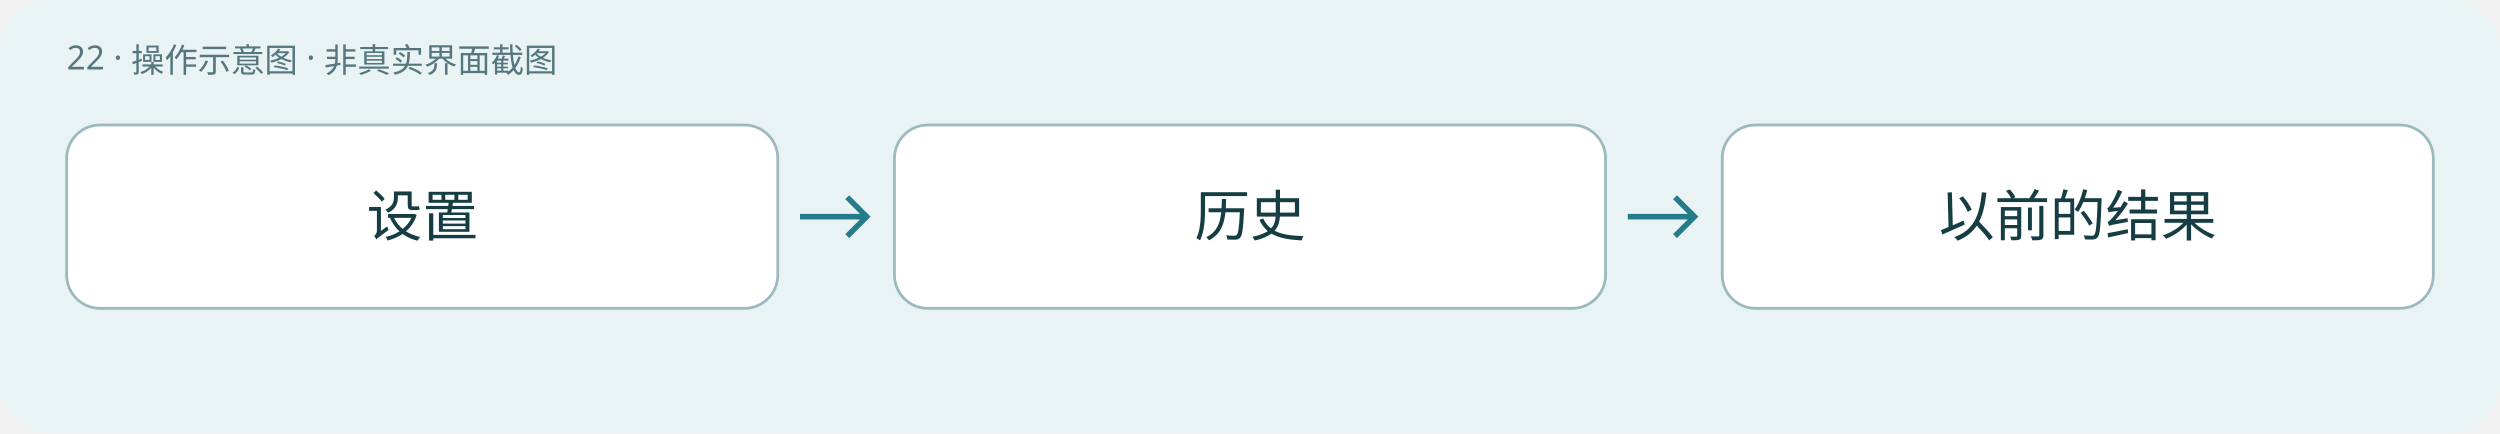
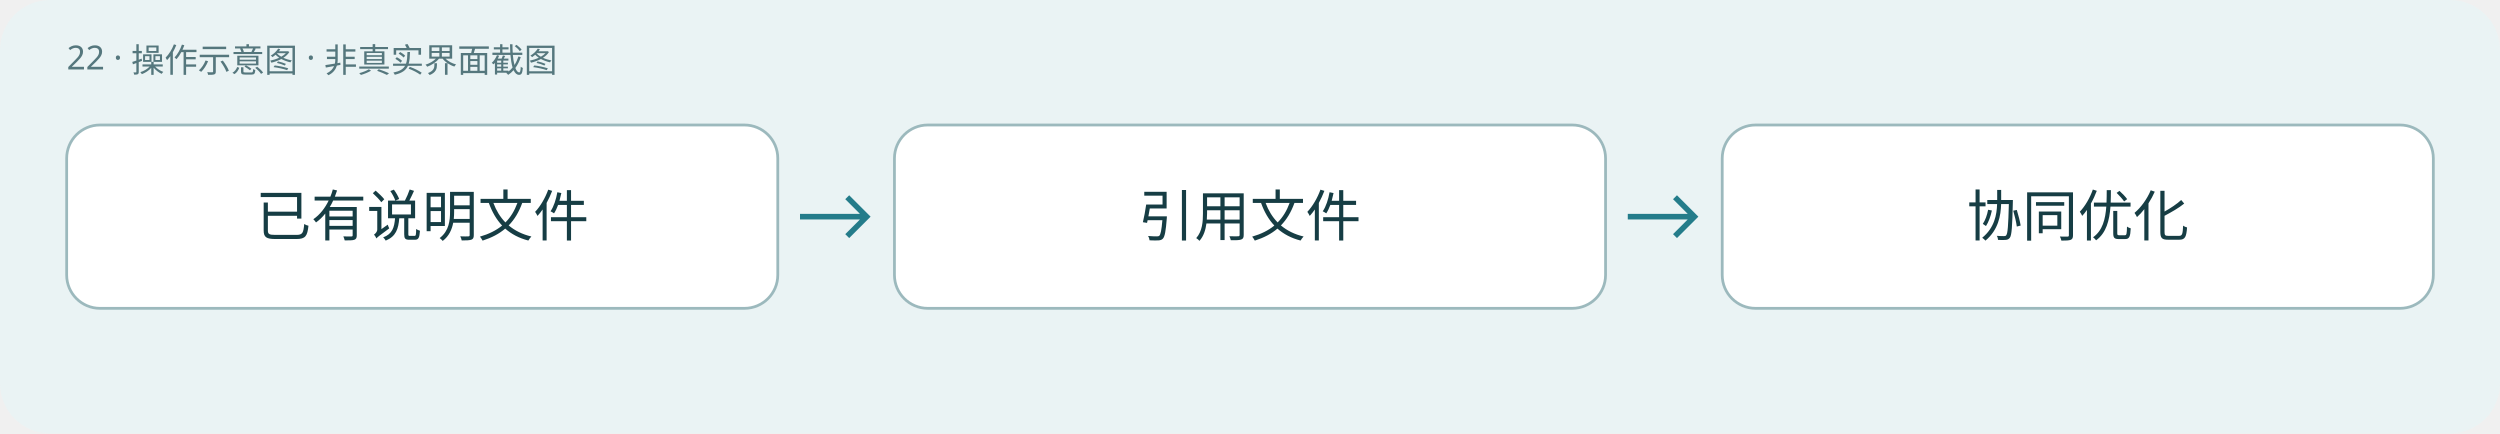
<svg xmlns="http://www.w3.org/2000/svg" viewBox="0 0 900 156" role="img">
  <rect width="900" height="156" rx="18" fill="#eaf3f4" />
  <rect x="24" y="45" width="256" height="66" rx="12" fill="white" stroke="#9cb9bd" />
-   <text x="152" y="85" text-anchor="middle" font-family="Microsoft YaHei,PingFang SC,sans-serif" font-size="20" fill="#163d44">设置</text>
+   <text x="152" y="85" text-anchor="middle" font-family="Microsoft YaHei,PingFang SC,sans-serif" font-size="20" fill="#163d44">已有说明文件</text>
  <path d="M288 78 h24 m-7 -7 7 7 -7 7" fill="none" stroke="#247c8a" stroke-width="2" />
  <rect x="322" y="45" width="256" height="66" rx="12" fill="white" stroke="#9cb9bd" />
-   <text x="450" y="85" text-anchor="middle" font-family="Microsoft YaHei,PingFang SC,sans-serif" font-size="20" fill="#163d44">历史</text>
+   <text x="450" y="85" text-anchor="middle" font-family="Microsoft YaHei,PingFang SC,sans-serif" font-size="20" fill="#163d44">引用文件</text>
  <path d="M586 78 h24 m-7 -7 7 7 -7 7" fill="none" stroke="#247c8a" stroke-width="2" />
  <rect x="620" y="45" width="256" height="66" rx="12" fill="white" stroke="#9cb9bd" />
-   <text x="748" y="85" text-anchor="middle" font-family="Microsoft YaHei,PingFang SC,sans-serif" font-size="20" fill="#163d44">以前的结果</text>
+   <text x="748" y="85" text-anchor="middle" font-family="Microsoft YaHei,PingFang SC,sans-serif" font-size="20" fill="#163d44">协同优化</text>
  <text x="24" y="25" font-family="sans-serif" font-size="12" fill="#55777d">22 · 操作示意图 · 非真实界面截图</text>
</svg>
